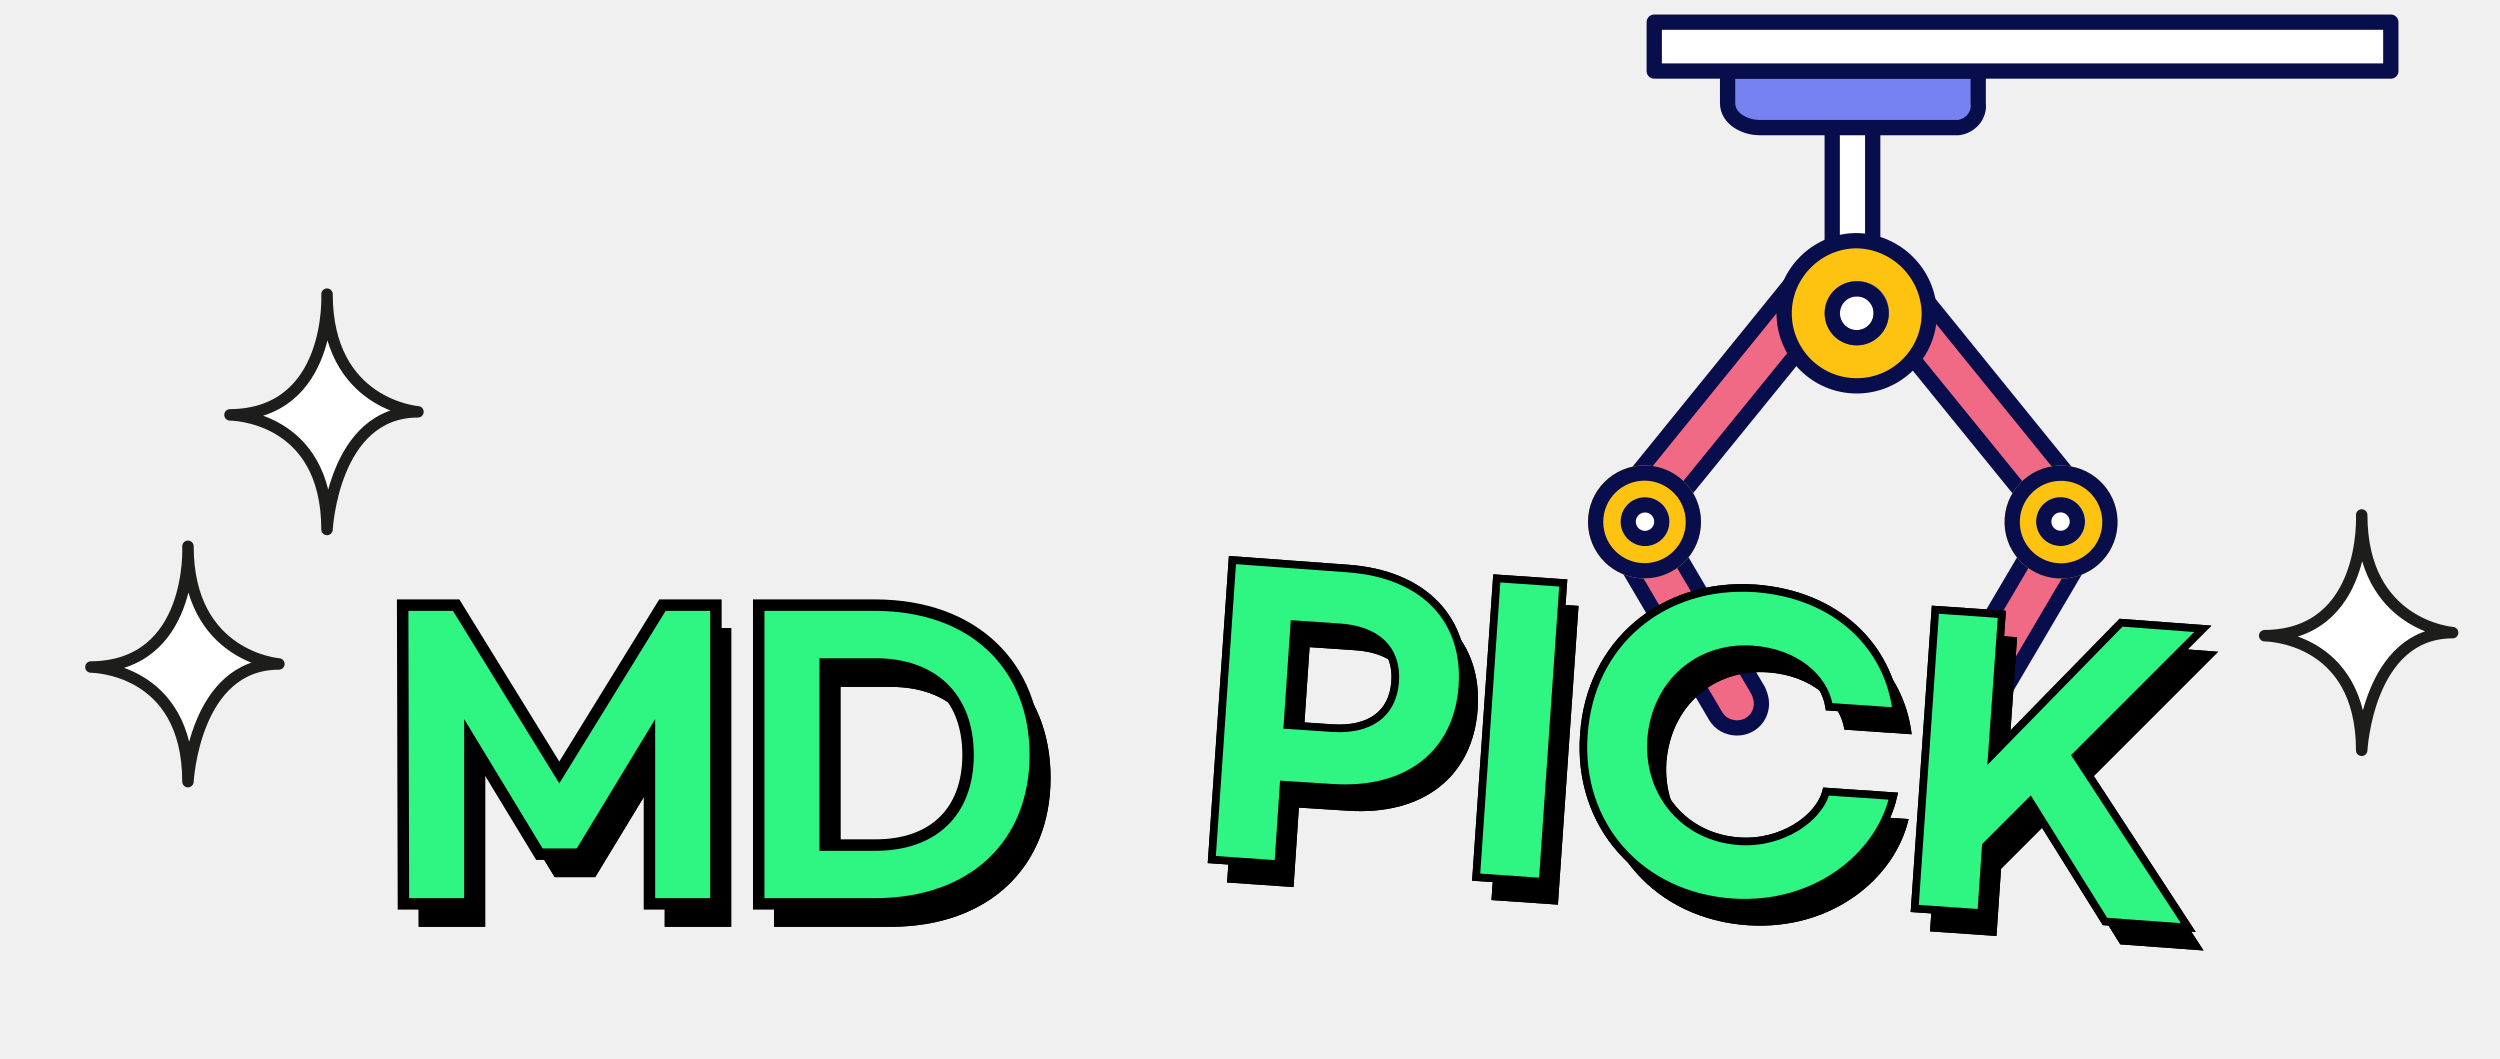
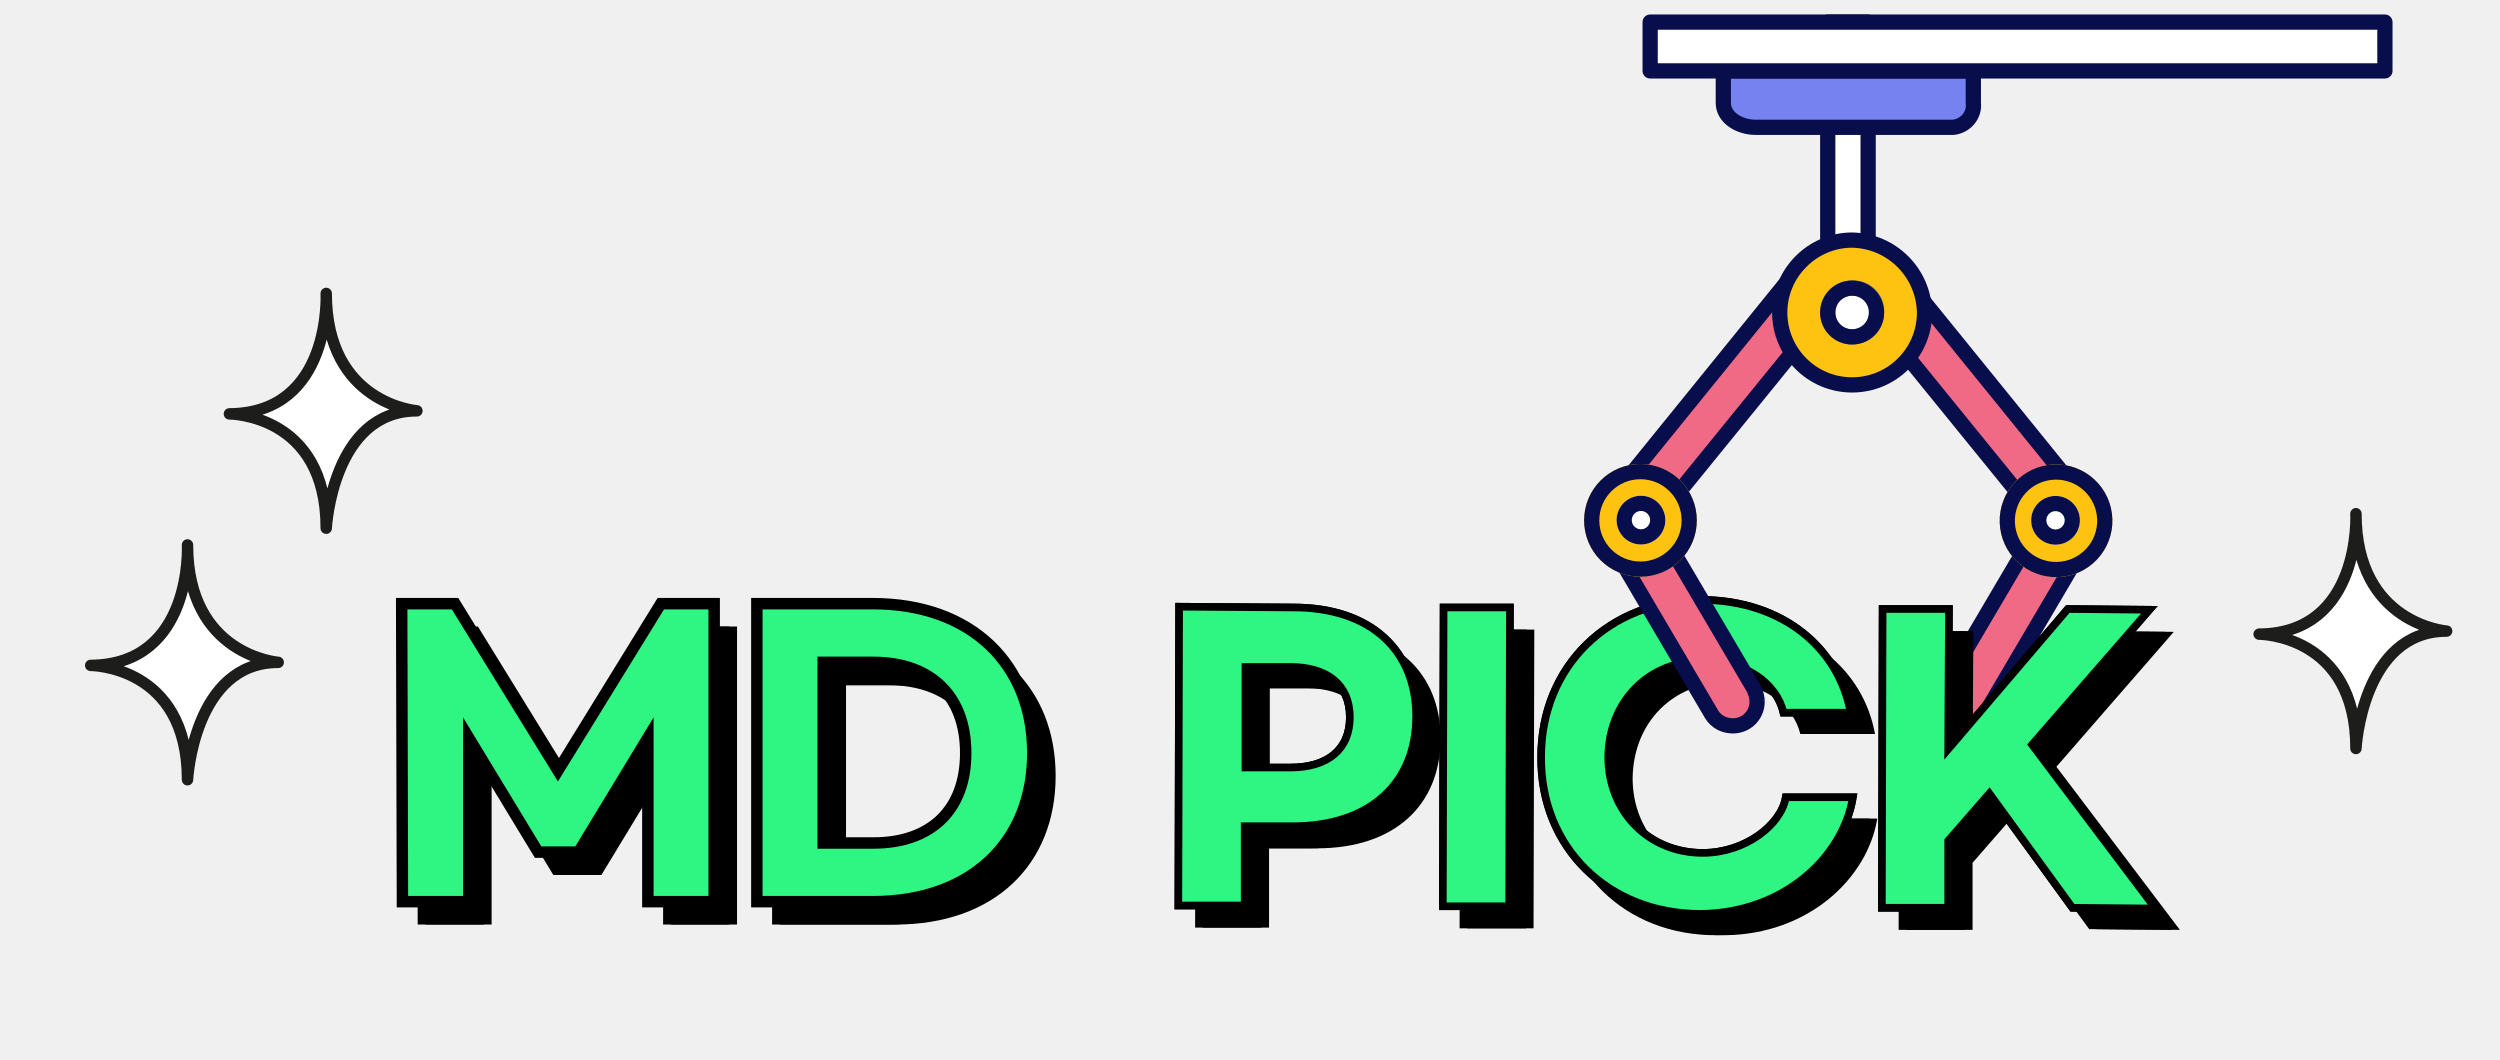
- <svg xmlns="http://www.w3.org/2000/svg" version="1.1" id="Layer_1" x="0px" y="0px" viewBox="0 0 327.2 138.6" style="enable-background:new 0 0 327.2 138.6;" xml:space="preserve">
+ <svg xmlns="http://www.w3.org/2000/svg" version="1.1" x="0px" y="0px" viewBox="0 0 328 139" style="enable-background:new 0 0 328 139;" xml:space="preserve">
  <style type="text/css">
- 	.st0{enable-background:new    ;}
- 	.st1{fill:#FFFFFF;fill-opacity:0;}
- 	.st2{fill:#2FF583;}
- 	.st3{fill:none;stroke:#000000;stroke-width:1.5;}
- 	.st4{fill:#F06A86;stroke:#080D4B;stroke-width:1.998;stroke-linecap:round;stroke-linejoin:round;stroke-miterlimit:3.997;}
- 	.st5{fill:#FEC211;}
- 	.st6{fill:none;stroke:#080D4B;stroke-width:1.998;stroke-miterlimit:3.997;}
- 	.st7{fill:#FFFFFF;}
- 	.st8{fill:none;stroke:#080D4B;stroke-width:2;stroke-linecap:round;stroke-linejoin:round;}
- 	.st9{fill:none;stroke:#080D4B;stroke-width:1.998;stroke-miterlimit:3.997;}
- 	.st10{fill:#FFFFFF;stroke:#707070;stroke-width:2;}
- 	.st11{fill:#7582F0;}
- 	.st12{fill:#2FF583;stroke:#000000;stroke-miterlimit:10;}
- 	.st13{fill:#FFFFFF;stroke:#1D1D1B;stroke-width:1.5;stroke-linecap:round;stroke-linejoin:round;stroke-miterlimit:10;}
+ .st0{fill:#F06A86;stroke:#080D4B;stroke-width:1.998;stroke-linecap:round;stroke-linejoin:round;stroke-miterlimit:3.995;}
+ .st1{fill:#FEC211;}
+ .st2{fill:none;stroke:#080D4B;stroke-width:1.998;stroke-miterlimit:3.995;}
+ .st3{fill:#FFFFFF;}
+ .st4{fill:#2FF583;stroke:#000000;stroke-miterlimit:10;}
+ .st5{enable-background:new    ;}
+ .st6{fill:#2FF583;}
+ .st7{fill:none;stroke:#000000;stroke-width:1.5;}
+ .st8{fill:none;stroke:#080D4B;stroke-width:1.998;stroke-miterlimit:3.995;}
+ .st9{fill:none;stroke:#080D4B;stroke-width:2;stroke-linecap:round;stroke-linejoin:round;}
+ .st10{fill:#FFFFFF;stroke:#707070;stroke-width:2;}
+ .st11{fill:#7582F0;}
+ .st12{fill:#FFFFFF;stroke:#1D1D1B;stroke-width:1.5;stroke-linecap:round;stroke-linejoin:round;stroke-miterlimit:10;}
+ 	
+ 	
+ 	
+ #han1 {position:relative;animation:han1 both linear infinite 7s;transform-origin:74% 30%;}
+ #han2 {position:relative;animation:han2 both linear infinite 7s;transform-origin:74% 30%;}
+ 
+ @keyframes han1 {
+ 0% {transform:translate(55%,0) rotate(0deg);}
+ 35% {transform:translate(0%,0) rotate(0deg);}
+ 50% {transform:translate(0%,12%) rotate(7deg);}
+ 60% {transform:translate(0%,0) rotate(-3deg);}
+ 100% {transform:translate(55%,0) rotate(0deg);}
+ }
+ @keyframes han2 {
+ 0% {transform:translate(55%,0) rotate(0deg);}
+ 35% {transform:translate(0%,0) rotate(0deg);}
+ 50% {transform:translate(0%,12%) rotate(-7deg);}
+ 60% {transform:translate(0%,0) rotate(3deg);}
+ 100% {transform:translate(55%,0) rotate(0deg);}
+ }
+ 	
+ 
+ #pick {animation:pick both linear infinite 7s;transform-origin:68% 72%;}
+ @keyframes pick{
+ 0% {transform:translate(0,0) rotate(0deg);opacity:0;}
+ 5% {transform:translate(0,0) rotate(0deg);opacity:1;}
+ 54% {transform:translate(0,0) rotate(0deg);}
+ 57% {transform:translate(0,-6%) rotate(4deg);}
+ 60% {transform:translate(0,-12%) rotate(4deg);}
+ 100% {transform:translate(55%,-12%) rotate(4deg);}
+ }
+ 	
+ 	
+ 	
+ #bar1 {position:relative;animation:mdw both linear infinite 7s;}
+ #bar2 {position:relative;animation:bar both linear infinite 7s;}
+ @keyframes bar {
+ 0% {transform:translate(55%,0);}
+ 35% {transform:translate(0%,0);}
+ 50% {transform:translate(0%,10%);}
+ 60% {transform:translate(0%,0);}
+ 100% {transform:translate(55%,0);}
+ }
+ @keyframes mdw {
+ 0% {transform:translateX(55%);}
+ 35% {transform:translateX(0%);}
+ 60% {transform:translateX(0%);}
+ 100% {transform:translateX(55%);}
+ }
+ 
+ 	
+ 	
+ .star {position:relative;animation:star both infinite 4s;}
+ .star.s1 {transform-origin:13% 39%;}
+ .star.s2 {transform-origin:7% 63%;animation-delay:0.5s;}
+ .star.s3 {transform-origin:94% 59%;animation-delay:0.7s;}
+ @keyframes star {
+ 0% {transform:scale(0.4);opacity:0;}	
+ 20% {transform:scale(1.1);opacity:1;}
+ 40% {transform:scale(0.6);}	
+ 58% {transform:scale(1);}
+ 100% {transform:scale(1);}
+ }
</style>
-   <g class="st0">
-     <path d="M54.7,82.2h7l13.5,21.9l13.5-21.9h7v39.1H87V99.8l-9.1,15h-5.3l-9.1-15v21.5h-8.7L54.7,82.2L54.7,82.2z" />
-     <path d="M101.3,82.2h15.2c13,0,21,8,21,19.6s-8,19.5-21,19.5h-15.2V82.2z M116.6,113.6c7.5,0,12.1-4.3,12.1-11.8   s-4.6-11.9-12.1-11.9H110v23.7C110,113.6,116.6,113.6,116.6,113.6z" />
-   </g>
-   <g class="st0">
-     <path d="M54.7,82.2h7l13.5,21.9l13.5-21.9h7v39.1H87V99.8l-9.1,15h-5.3l-9.1-15v21.5h-8.7L54.7,82.2L54.7,82.2z" />
-     <path d="M101.3,82.2h15.2c13,0,21,8,21,19.6s-8,19.5-21,19.5h-15.2V82.2z M116.6,113.6c7.5,0,12.1-4.3,12.1-11.8   s-4.6-11.9-12.1-11.9H110v23.7C110,113.6,116.6,113.6,116.6,113.6z" />
-   </g>
-   <rect id="area" x="2.6" y="0" class="st1" width="320" height="134" />
-   <g class="st0">
-     <path class="st2" d="M52.7,79.2h7l13.5,21.9l13.5-21.9h7v39.1H85V96.8l-9.1,15h-5.3l-9.1-15v21.5h-8.7L52.7,79.2L52.7,79.2z" />
-     <path class="st2" d="M99.3,79.2h15.2c13,0,21,8,21,19.6s-8,19.5-21,19.5H99.3V79.2z M114.6,110.6c7.5,0,12.1-4.3,12.1-11.8   s-4.6-11.9-12.1-11.9H108v23.7C108,110.6,114.6,110.6,114.6,110.6z" />
-   </g>
-   <g class="st0">
-     <path class="st3" d="M52.7,79.2h7l13.5,21.9l13.5-21.9h7v39.1H85V96.8l-9.1,15h-5.3l-9.1-15v21.5h-8.7L52.7,79.2L52.7,79.2z" />
-     <path class="st3" d="M99.3,79.2h15.2c13,0,21,8,21,19.6s-8,19.5-21,19.5H99.3V79.2z M114.6,110.6c7.5,0,12.1-4.3,12.1-11.8   s-4.6-11.9-12.1-11.9H108v23.7C108,110.6,114.6,110.6,114.6,110.6z" />
-   </g>
-   <g id="Image_885" transform="translate(26.471)">
- </g>
-   <g id="Image_885-2" transform="translate(0 28.06)">
- </g>
-   <g id="Image_885-3" transform="translate(299.655 21.706) scale(1.04 1.04)">
- </g>
-   <g id="Group_110047" transform="matrix(0.999, -0.035, 0.035, 0.999, 90.402, 34.927)">
-     <path id="패스_37119" class="st4" d="M165.2,66.2c-1.8,0-3.2-1.4-3.2-3.2c0-0.6,0.2-1.2,0.5-1.8l13.7-21.5l-21.1-27.9   c-1-1.4-0.8-3.4,0.7-4.4c1.4-1,3.4-0.8,4.4,0.7c0,0,0,0,0,0.1l22.4,29.7c0.8,1.1,0.8,2.5,0.1,3.6l-14.9,23.4   C167.3,65.6,166.3,66.2,165.2,66.2z" />
-     <g id="Ellipse_638" transform="translate(16.139 25.475)">
-       <circle class="st5" cx="162" cy="14.2" r="7.4" />
-       <circle class="st6" cx="162" cy="14.2" r="6.4" />
-     </g>
-     <g id="Ellipse_639" transform="translate(20.375 29.71)">
-       <circle class="st7" cx="157.7" cy="9.9" r="3.2" />
-       <circle class="st6" cx="157.7" cy="9.9" r="2.2" />
+   <g id="han2">
+     <g id="Group_110047" transform="matrix(0.999, -0.035, 0.035, 0.999, 90.402, 34.927)">
+       <path id="패스_37119" class="st0" d="M165.2,66.2c-1.8,0-3.2-1.4-3.2-3.2c0-0.6,0.2-1.2,0.5-1.8l13.7-21.5l-21.1-27.9    c-1-1.4-0.8-3.4,0.7-4.4c1.4-1,3.4-0.8,4.4,0.7c0,0,0,0,0,0.1l22.4,29.7c0.8,1.1,0.8,2.5,0.1,3.6l-14.9,23.4    C167.3,65.6,166.3,66.2,165.2,66.2z" />
+       <g id="Ellipse_638" transform="translate(16.139 25.475)">
+         <circle class="st1" cx="162" cy="14.2" r="7.4" />
+         <circle class="st2" cx="162" cy="14.2" r="6.4" />
+       </g>
+       <g id="Ellipse_639" transform="translate(20.375 29.71)">
+         <circle class="st3" cx="157.7" cy="9.9" r="3.2" />
+         <circle class="st2" cx="157.7" cy="9.9" r="2.2" />
+       </g>
    </g>
  </g>
-   <rect id="Rectangle_19645" x="240.4" y="9.8" class="st7" width="5.3" height="24.4" />
-   <rect id="Rectangle_19646" x="239.8" y="9.3" class="st8" width="5.3" height="24.4" />
-   <g id="Group_110130" transform="translate(19.008)">
+   <g id="pick">
+     <g id="Image_885" transform="translate(26.471)">
+ 	</g>
+     <g id="Image_885-2" transform="translate(0 28.06)">
+ 	</g>
+     <g id="Image_885-3" transform="translate(299.655 21.706) scale(1.04 1.04)">
+ 	</g>
+     <path d="M156.9,82.5l15,0.1c10.2,0,16.1,5.7,16.1,14.3c0,8.7-6,14.4-16.2,14.4l-6.3,0l0,10.4l-8.7,0L156.9,82.5z M171.5,103.5   c4.8,0,7.8-2.3,7.8-6.6c0-4.3-3-6.6-7.8-6.6l-5.9,0l0,13.2L171.5,103.5z" />
+     <path d="M200.3,82.6l-0.1,39.2l-8.7,0l0.1-39.2L200.3,82.6z" />
+     <path d="M204.4,102.1c0-11.9,8.9-20.6,21.1-20.6c10.8,0.1,18,6.5,19.5,14.8l-8.8,0c-0.9-3.8-4.9-6.8-10.5-6.8   c-7.1,0-12.4,5.2-12.5,12.6c0,7.2,5.3,12.6,12.4,12.6c5.6,0,10.3-3.7,10.9-7.3l8.8,0c-1.3,7.9-9.1,15.2-20,15.3   C213.2,122.8,204.3,114.1,204.4,102.1z" />
+     <path d="M263.2,107l-5.4,6.2l0,8.8l-8.7,0l0.1-39.2l8.7,0l-0.1,18.4l15.7-18.4l10.7,0.1l-15.4,17.7L285,122l-10.9-0.1L263.2,107z" />
+     <path d="M157.9,82.5l15,0.1c10.2,0,16.1,5.7,16.1,14.3c0,8.7-6,14.4-16.2,14.4l-6.3,0l0,10.4l-8.7,0L157.9,82.5z M172.5,103.5   c4.8,0,7.8-2.3,7.8-6.6c0-4.3-3-6.6-7.8-6.6l-5.9,0l0,13.2L172.5,103.5z" />
+     <path d="M201.3,82.6l-0.1,39.2l-8.7,0l0.1-39.2L201.3,82.6z" />
+     <path d="M205.4,102.1c0-11.9,8.9-20.6,21.1-20.6c10.8,0.1,18,6.5,19.5,14.8l-8.8,0c-0.9-3.8-4.9-6.8-10.5-6.8   c-7.1,0-12.4,5.2-12.5,12.6c0,7.2,5.3,12.6,12.4,12.6c5.6,0,10.3-3.7,10.9-7.3l8.8,0c-1.3,7.9-9.1,15.2-20,15.3   C214.2,122.8,205.3,114.1,205.4,102.1z" />
+     <path d="M264.2,107l-5.4,6.2l0,8.8l-8.7,0l0.1-39.2l8.7,0l-0.1,18.4l15.7-18.4l10.7,0.1l-15.4,17.7L286,122l-10.9-0.1L264.2,107z" />
+     <path class="st4" d="M154.7,79.6l15,0.1c10.2,0,16.1,5.7,16.1,14.3c0,8.7-6,14.4-16.2,14.4l-6.3,0l0,10.4l-8.7,0L154.7,79.6z    M169.3,100.7c4.8,0,7.8-2.3,7.8-6.6c0-4.3-3-6.6-7.8-6.6l-5.9,0l0,13.2L169.3,100.7z" />
+     <path class="st4" d="M198.1,79.7l-0.1,39.2l-8.7,0l0.1-39.2L198.1,79.7z" />
+     <path class="st4" d="M202.2,99.3c0-11.9,8.9-20.6,21.1-20.6c10.8,0.1,18,6.5,19.5,14.8l-8.8,0c-0.9-3.8-4.9-6.8-10.5-6.8   c-7.1,0-12.4,5.2-12.5,12.6c0,7.2,5.3,12.6,12.4,12.6c5.6,0,10.3-3.7,10.9-7.3l8.8,0c-1.3,7.9-9.1,15.2-20,15.3   C211,119.9,202.1,111.2,202.2,99.3z" />
+     <path class="st4" d="M261,104.1l-5.4,6.2l0,8.8l-8.7,0l0.1-39.2l8.7,0l-0.1,18.4l15.7-18.4L282,80l-15.4,17.7l16.2,21.5l-10.9-0.1   L261,104.1z" />
+     <path class="st4" d="M154.7,79.6l15,0.1c10.2,0,16.1,5.7,16.1,14.3c0,8.7-6,14.4-16.2,14.4l-6.3,0l0,10.4l-8.7,0L154.7,79.6z    M169.3,100.7c4.8,0,7.8-2.3,7.8-6.6c0-4.3-3-6.6-7.8-6.6l-5.9,0l0,13.2L169.3,100.7z" />
+     <path class="st4" d="M198.1,79.7l-0.1,39.2l-8.7,0l0.1-39.2L198.1,79.7z" />
+     <path class="st4" d="M202.2,99.3c0-11.9,8.9-20.6,21.1-20.6c10.8,0.1,18,6.5,19.5,14.8l-8.8,0c-0.9-3.8-4.9-6.8-10.5-6.8   c-7.1,0-12.4,5.2-12.5,12.6c0,7.2,5.3,12.6,12.4,12.6c5.6,0,10.3-3.7,10.9-7.3l8.8,0c-1.3,7.9-9.1,15.2-20,15.3   C211,119.9,202.1,111.2,202.2,99.3z" />
+     <path class="st4" d="M261,104.1l-5.4,6.2l0,8.8l-8.7,0l0.1-39.2l8.7,0l-0.1,18.4l15.7-18.4L282,80l-15.4,17.7l16.2,21.5l-10.9-0.1   L261,104.1z" />
+   </g>
+   <g id="md">
+     <g class="st5">
+       <path d="M54.7,82.2h7l13.5,21.9l13.5-21.9h7v39.1H87V99.8l-9.1,15h-5.3l-9.1-15v21.5h-8.7L54.7,82.2L54.7,82.2z" />
+       <path d="M101.3,82.2h15.2c13,0,21,8,21,19.6s-8,19.5-21,19.5h-15.2V82.2z M116.6,113.6c7.5,0,12.1-4.3,12.1-11.8    s-4.6-11.9-12.1-11.9H110v23.7C110,113.6,116.6,113.6,116.6,113.6z" />
+     </g>
+     <path d="M55.7,82.2h7l13.5,21.9l13.5-21.9h7v39.1H88V99.8l-9.1,15h-5.3l-9.1-15v21.5h-8.7L55.7,82.2L55.7,82.2z" />
+     <path d="M102.3,82.2h15.2c13,0,21,8,21,19.6s-8,19.5-21,19.5h-15.2V82.2z M117.6,113.6c7.5,0,12.1-4.3,12.1-11.8   s-4.6-11.9-12.1-11.9H111v23.7C111,113.6,117.6,113.6,117.6,113.6z" />
+     <path class="st6" d="M52.7,79.2h7l13.5,21.9l13.5-21.9h7v39.1H85V96.8l-9.1,15h-5.3l-9.1-15v21.5h-8.7L52.7,79.2L52.7,79.2z" />
+     <path class="st6" d="M99.3,79.2h15.2c13,0,21,8,21,19.6s-8,19.5-21,19.5H99.3V79.2z M114.6,110.6c7.5,0,12.1-4.3,12.1-11.8   s-4.6-11.9-12.1-11.9H108v23.7C108,110.6,114.6,110.6,114.6,110.6z" />
+     <g class="st5">
+       <path class="st7" d="M52.7,79.2h7l13.5,21.9l13.5-21.9h7v39.1H85V96.8l-9.1,15h-5.3l-9.1-15v21.5h-8.7L52.7,79.2L52.7,79.2z" />
+       <path class="st7" d="M99.3,79.2h15.2c13,0,21,8,21,19.6s-8,19.5-21,19.5H99.3V79.2z M114.6,110.6c7.5,0,12.1-4.3,12.1-11.8    s-4.6-11.9-12.1-11.9H108v23.7C108,110.6,114.6,110.6,114.6,110.6z" />
+     </g>
+   </g>
+   <g id="han1">
    <g id="Group_110048" transform="matrix(-0.999, -0.035, 0.035, -0.999, 64.22, 94.322)">
-       <path id="패스_37119-2" class="st4" d="M-144,4.1c-1.8,0-3.2,1.4-3.2,3.2c0,0.6,0.2,1.2,0.5,1.8l13.7,21.5l-21.1,27.9    c-1,1.4-0.7,3.4,0.8,4.4c1.4,1,3.3,0.7,4.4-0.7l22.4-29.7c0.8-1.1,0.8-2.5,0.1-3.6l-14.9-23.4C-141.9,4.6-142.9,4.1-144,4.1z" />
+       <path id="패스_37119-2" class="st0" d="M-163,4.8c-1.8,0-3.2,1.4-3.2,3.2c0,0.6,0.2,1.2,0.5,1.8l13.7,21.5l-21.1,27.9    c-1,1.4-0.7,3.4,0.8,4.4c1.4,1,3.3,0.7,4.4-0.7l22.4-29.7c0.8-1.1,0.8-2.5,0.1-3.6l-14.9-23.4C-160.9,5.3-161.9,4.8-163,4.8z" />
      <g id="Ellipse_638-2" transform="translate(16.14 19.132)">
-         <ellipse transform="matrix(0.9994 -3.501609e-02 3.501609e-02 0.9994 -0.4929 -5.1474)" class="st5" cx="-147.2" cy="11.5" rx="7.4" ry="7.4" />
-         <ellipse transform="matrix(0.9994 -3.501609e-02 3.501609e-02 0.9994 -0.4929 -5.1474)" class="st9" cx="-147.2" cy="11.5" rx="6.4" ry="6.4" />
+         <ellipse transform="matrix(0.9994 -3.501609e-02 3.501609e-02 0.9994 -0.5279 -5.8124)" class="st1" cx="-166.2" cy="12.2" rx="7.4" ry="7.4" />
+         <ellipse transform="matrix(0.9994 -3.501609e-02 3.501609e-02 0.9994 -0.5279 -5.8124)" class="st8" cx="-166.2" cy="12.2" rx="6.4" ry="6.4" />
      </g>
      <g id="Ellipse_639-2" transform="translate(20.375 23.367)">
-         <ellipse transform="matrix(0.9994 -3.501609e-02 3.501609e-02 0.9994 -0.3485 -5.3005)" class="st7" cx="-151.5" cy="7.3" rx="3.2" ry="3.2" />
-         <ellipse transform="matrix(0.9994 -3.501609e-02 3.501609e-02 0.9994 -0.3485 -5.3005)" class="st9" cx="-151.5" cy="7.3" rx="2.2" ry="2.2" />
+         <ellipse transform="matrix(0.9994 -3.501609e-02 3.501609e-02 0.9994 -0.3835 -5.9656)" class="st3" cx="-170.5" cy="8" rx="3.2" ry="3.2" />
+         <ellipse transform="matrix(0.9994 -3.501609e-02 3.501609e-02 0.9994 -0.3835 -5.9656)" class="st8" cx="-170.5" cy="8" rx="2.2" ry="2.2" />
      </g>
    </g>
-     <path id="Path_36470" class="st5" d="M233,40.5c-0.1,5.2-4.3,9.4-9.5,9.5c-5.1,0-8.5-4.4-8.5-9.5s3.4-8.5,8.5-8.5   S233,35.4,233,40.5" />
-     <path id="Path_36471" class="st8" d="M233.5,41c0,5.3-4.3,9.5-9.5,9.5c-5.3,0-9.5-4.3-9.5-9.5s4.3-9.5,9.5-9.5l0,0   C229.2,31.6,233.4,35.8,233.5,41z" />
-     <path id="Path_36472" class="st10" d="M227.2,41c0,1.8-1.4,3.2-3.2,3.2s-3.2-1.4-3.2-3.2s1.4-3.2,3.2-3.2l0,0   c1.7-0.1,3.1,1.2,3.2,2.8C227.2,40.8,227.2,40.9,227.2,41" />
-     <circle id="Ellipse_626" class="st8" cx="224" cy="41" r="3.2" />
-     <path id="Path_36473" class="st11" d="M236.2,17.2h-25.4c-2,0-3.2-2.2-3.2-4.2V9.8h32.8V13C240.2,15.2,238.4,17,236.2,17.2" />
-     <path id="Path_36474" class="st8" d="M236.7,16.7h-25.4c-2,0-4.2-1.2-4.2-3.2V9.3h32.8v4.2c0.2,1.6-1,3-2.6,3.2   C237.1,16.7,236.9,16.7,236.7,16.7z" />
-     <rect id="Rectangle_19647" x="198.1" y="2.4" class="st7" width="95.3" height="7.4" />
-     <rect id="Rectangle_19648" x="197.5" y="2.9" class="st8" width="96.4" height="6.4" />
  </g>
-   <g class="st0">
-     <path d="M163.3,76.3l15,1.1c10.2,0.7,15.7,6.8,15.1,15.4c-0.6,8.7-7,14-17.1,13.3l-6.3-0.4l-0.7,10.4l-8.7-0.6L163.3,76.3z    M176.4,98.3c4.8,0.3,7.9-1.8,8.2-6.1c0.3-4.3-2.5-6.8-7.3-7.1l-5.9-0.4l-0.9,13.2L176.4,98.3z" />
-     <path d="M206.6,79.3l-2.7,39.1l-8.7-0.6l2.7-39.1L206.6,79.3z" />
-     <path d="M209.3,99.1c0.8-11.9,10.3-19.9,22.4-19.1c10.8,0.8,17.5,7.7,18.5,16.1l-8.8-0.6c-0.6-3.8-4.4-7.1-10-7.5   c-7.1-0.5-12.7,4.4-13.3,11.7c-0.5,7.2,4.4,12.9,11.5,13.4c5.6,0.4,10.5-3,11.4-6.5l8.8,0.6c-1.8,7.8-10.1,14.6-21,13.9   C216.7,120.3,208.4,111,209.3,99.1z" />
-     <path d="M267.7,107.9l-5.8,5.8l-0.6,8.8l-8.7-0.6l2.7-39.1l8.7,0.6l-1.3,18.4l16.9-17.3l10.7,0.8l-16.6,16.6l14.7,22.5l-10.9-0.8   L267.7,107.9z" />
+   <g id="bar2">
+     <g>
+       <g>
+         <rect id="Rectangle_19645" x="240.4" y="3.8" class="st3" width="5.3" height="44.4" />
+         <rect id="Rectangle_19646" x="239.8" y="2.9" class="st9" width="5.3" height="44.4" />
+       </g>
+       <path id="Path_36470" class="st1" d="M252,40.5c-0.1,5.2-4.3,9.4-9.5,9.5c-5.1,0-8.5-4.4-8.5-9.5s3.4-8.5,8.5-8.5    S252,35.4,252,40.5" />
+       <path id="Path_36471" class="st9" d="M252.5,41c0,5.3-4.3,9.5-9.5,9.5c-5.3,0-9.5-4.3-9.5-9.5s4.3-9.5,9.5-9.5l0,0    C248.2,31.6,252.4,35.8,252.5,41z" />
+       <path id="Path_36472" class="st10" d="M246.2,41c0,1.8-1.4,3.2-3.2,3.2s-3.2-1.4-3.2-3.2s1.4-3.2,3.2-3.2l0,0    c1.7-0.1,3.1,1.2,3.2,2.8C246.2,40.8,246.2,40.9,246.2,41" />
+       <circle id="Ellipse_626" class="st9" cx="243" cy="41" r="3.2" />
+     </g>
  </g>
-   <g class="st0">
-     <path d="M163.3,76.3l15,1.1c10.2,0.7,15.7,6.8,15.1,15.4c-0.6,8.7-7,14-17.1,13.3l-6.3-0.4l-0.7,10.4l-8.7-0.6L163.3,76.3z    M176.4,98.3c4.8,0.3,7.9-1.8,8.2-6.1c0.3-4.3-2.5-6.8-7.3-7.1l-5.9-0.4l-0.9,13.2L176.4,98.3z" />
-     <path d="M206.6,79.3l-2.7,39.1l-8.7-0.6l2.7-39.1L206.6,79.3z" />
-     <path d="M209.3,99.1c0.8-11.9,10.3-19.9,22.4-19.1c10.8,0.8,17.5,7.7,18.5,16.1l-8.8-0.6c-0.6-3.8-4.4-7.1-10-7.5   c-7.1-0.5-12.7,4.4-13.3,11.7c-0.5,7.2,4.4,12.9,11.5,13.4c5.6,0.4,10.5-3,11.4-6.5l8.8,0.6c-1.8,7.8-10.1,14.6-21,13.9   C216.7,120.3,208.4,111,209.3,99.1z" />
-     <path d="M267.7,107.9l-5.8,5.8l-0.6,8.8l-8.7-0.6l2.7-39.1l8.7,0.6l-1.3,18.4l16.9-17.3l10.7,0.8l-16.6,16.6l14.7,22.5l-10.9-0.8   L267.7,107.9z" />
+   <g id="bar1">
+     <path id="Path_36473" class="st11" d="M255.2,17.2h-25.4c-2,0-3.2-2.2-3.2-4.2V9.8h32.8V13C259.2,15.2,257.4,17,255.2,17.2" />
+     <path id="Path_36474" class="st9" d="M255.7,16.7h-25.4c-2,0-4.2-1.2-4.2-3.2V9.3h32.8v4.2c0.2,1.6-1,3-2.6,3.2   C256.1,16.7,255.9,16.7,255.7,16.7z" />
+     <rect id="Rectangle_19647" x="217.1" y="2.4" class="st3" width="95.3" height="7.4" />
+     <rect id="Rectangle_19648" x="216.5" y="2.9" class="st9" width="96.4" height="6.4" />
  </g>
-   <g class="st0">
-     <path class="st12" d="M161.3,73.3l15,1.1c10.2,0.7,15.7,6.8,15.1,15.4c-0.6,8.7-7,14-17.1,13.3l-6.3-0.4l-0.7,10.4l-8.7-0.6   L161.3,73.3z M174.4,95.3c4.8,0.3,7.9-1.8,8.2-6.1c0.3-4.3-2.5-6.8-7.3-7.1l-5.9-0.4l-0.9,13.2L174.4,95.3z" />
-     <path class="st12" d="M204.6,76.3l-2.7,39.1l-8.7-0.6l2.7-39.1L204.6,76.3z" />
-     <path class="st12" d="M207.3,96.1c0.8-11.9,10.3-19.9,22.4-19.1c10.8,0.8,17.5,7.7,18.5,16.1l-8.8-0.6c-0.6-3.8-4.4-7.1-10-7.5   c-7.1-0.5-12.7,4.4-13.3,11.7c-0.5,7.2,4.4,12.9,11.5,13.4c5.6,0.4,10.5-3,11.4-6.5l8.8,0.6c-1.8,7.8-10.1,14.6-21,13.9   C214.7,117.3,206.4,108,207.3,96.1z" />
-     <path class="st12" d="M265.7,104.9l-5.8,5.8l-0.6,8.8l-8.7-0.6l2.7-39.1l8.7,0.6l-1.3,18.4l16.9-17.3l10.7,0.8l-16.6,16.6   l14.7,22.5l-10.9-0.8L265.7,104.9z" />
+   <g id="star">
+     <path class="st12 star s1" d="M42.8,38.5c0,0,0.8,15.7-12.7,15.8c0,0,12.7,0,12.7,15c0,0,0.8-15.4,11.9-15.4C54.7,53.9,42.8,53,42.8,38.5z" />
+     <path class="st12 star s2" d="M24.6,71.5c0,0,0.8,15.7-12.7,15.8c0,0,12.7,0,12.7,15c0,0,0.8-15.4,11.9-15.4C36.5,86.9,24.6,86,24.6,71.5z" />
+     <path class="st12 star s3" d="M309.1,67.4c0,0,0.8,15.7-12.7,15.8c0,0,12.7,0,12.7,15c0,0,0.8-15.4,11.9-15.4C321,82.8,309.1,81.9,309.1,67.4z" />
  </g>
-   <g class="st0">
-     <path class="st12" d="M161.3,73.3l15,1.1c10.2,0.7,15.7,6.8,15.1,15.4c-0.6,8.7-7,14-17.1,13.3l-6.3-0.4l-0.7,10.4l-8.7-0.6   L161.3,73.3z M174.4,95.3c4.8,0.3,7.9-1.8,8.2-6.1c0.3-4.3-2.5-6.8-7.3-7.1l-5.9-0.4l-0.9,13.2L174.4,95.3z" />
-     <path class="st12" d="M204.6,76.3l-2.7,39.1l-8.7-0.6l2.7-39.1L204.6,76.3z" />
-     <path class="st12" d="M207.3,96.1c0.8-11.9,10.3-19.9,22.4-19.1c10.8,0.8,17.5,7.7,18.5,16.1l-8.8-0.6c-0.6-3.8-4.4-7.1-10-7.5   c-7.1-0.5-12.7,4.4-13.3,11.7c-0.5,7.2,4.4,12.9,11.5,13.4c5.6,0.4,10.5-3,11.4-6.5l8.8,0.6c-1.8,7.8-10.1,14.6-21,13.9   C214.7,117.3,206.4,108,207.3,96.1z" />
-     <path class="st12" d="M265.7,104.9l-5.8,5.8l-0.6,8.8l-8.7-0.6l2.7-39.1l8.7,0.6l-1.3,18.4l16.9-17.3l10.7,0.8l-16.6,16.6   l14.7,22.5l-10.9-0.8L265.7,104.9z" />
-   </g>
-   <path class="st13" d="M42.8,38.5c0,0,0.8,15.7-12.7,15.8c0,0,12.7,0,12.7,15c0,0,0.8-15.4,11.9-15.4C54.7,53.9,42.8,53,42.8,38.5z" />
-   <path class="st13" d="M24.6,71.5c0,0,0.8,15.7-12.7,15.8c0,0,12.7,0,12.7,15c0,0,0.8-15.4,11.9-15.4C36.5,86.9,24.6,86,24.6,71.5z" />
-   <path class="st13" d="M309.1,67.4c0,0,0.8,15.7-12.7,15.8c0,0,12.7,0,12.7,15c0,0,0.8-15.4,11.9-15.4  C321,82.8,309.1,81.9,309.1,67.4z" />
</svg>
